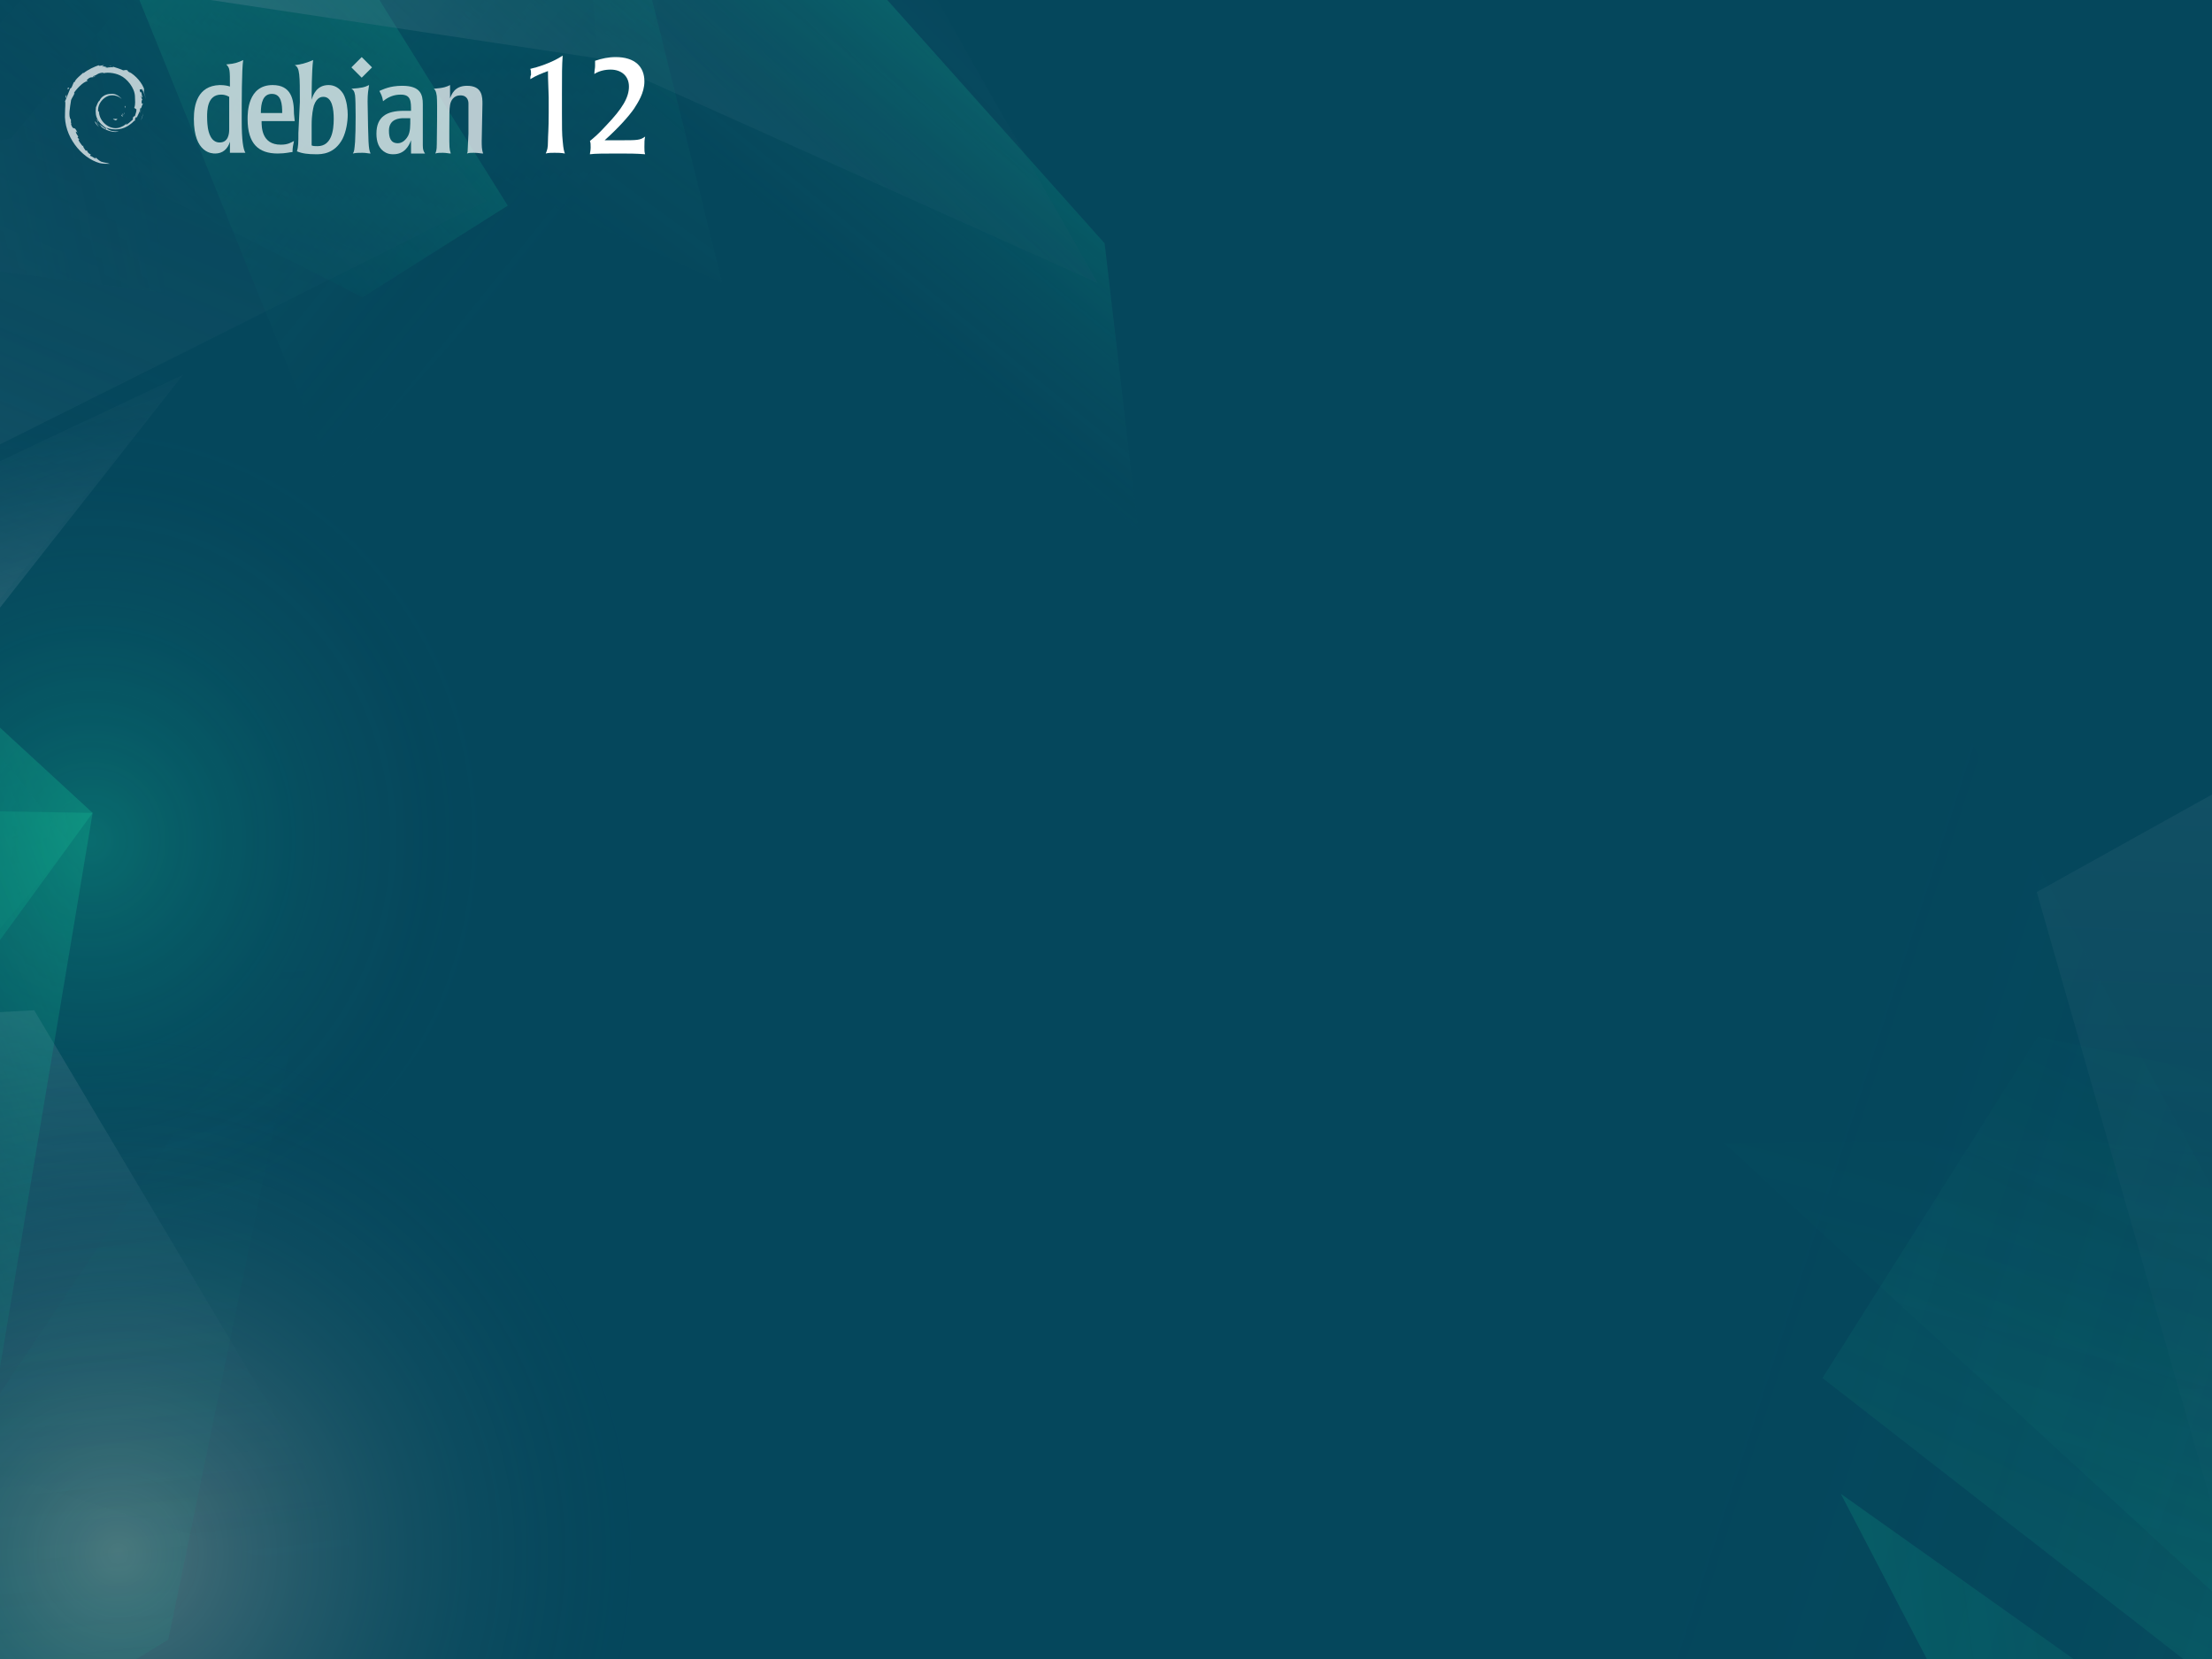
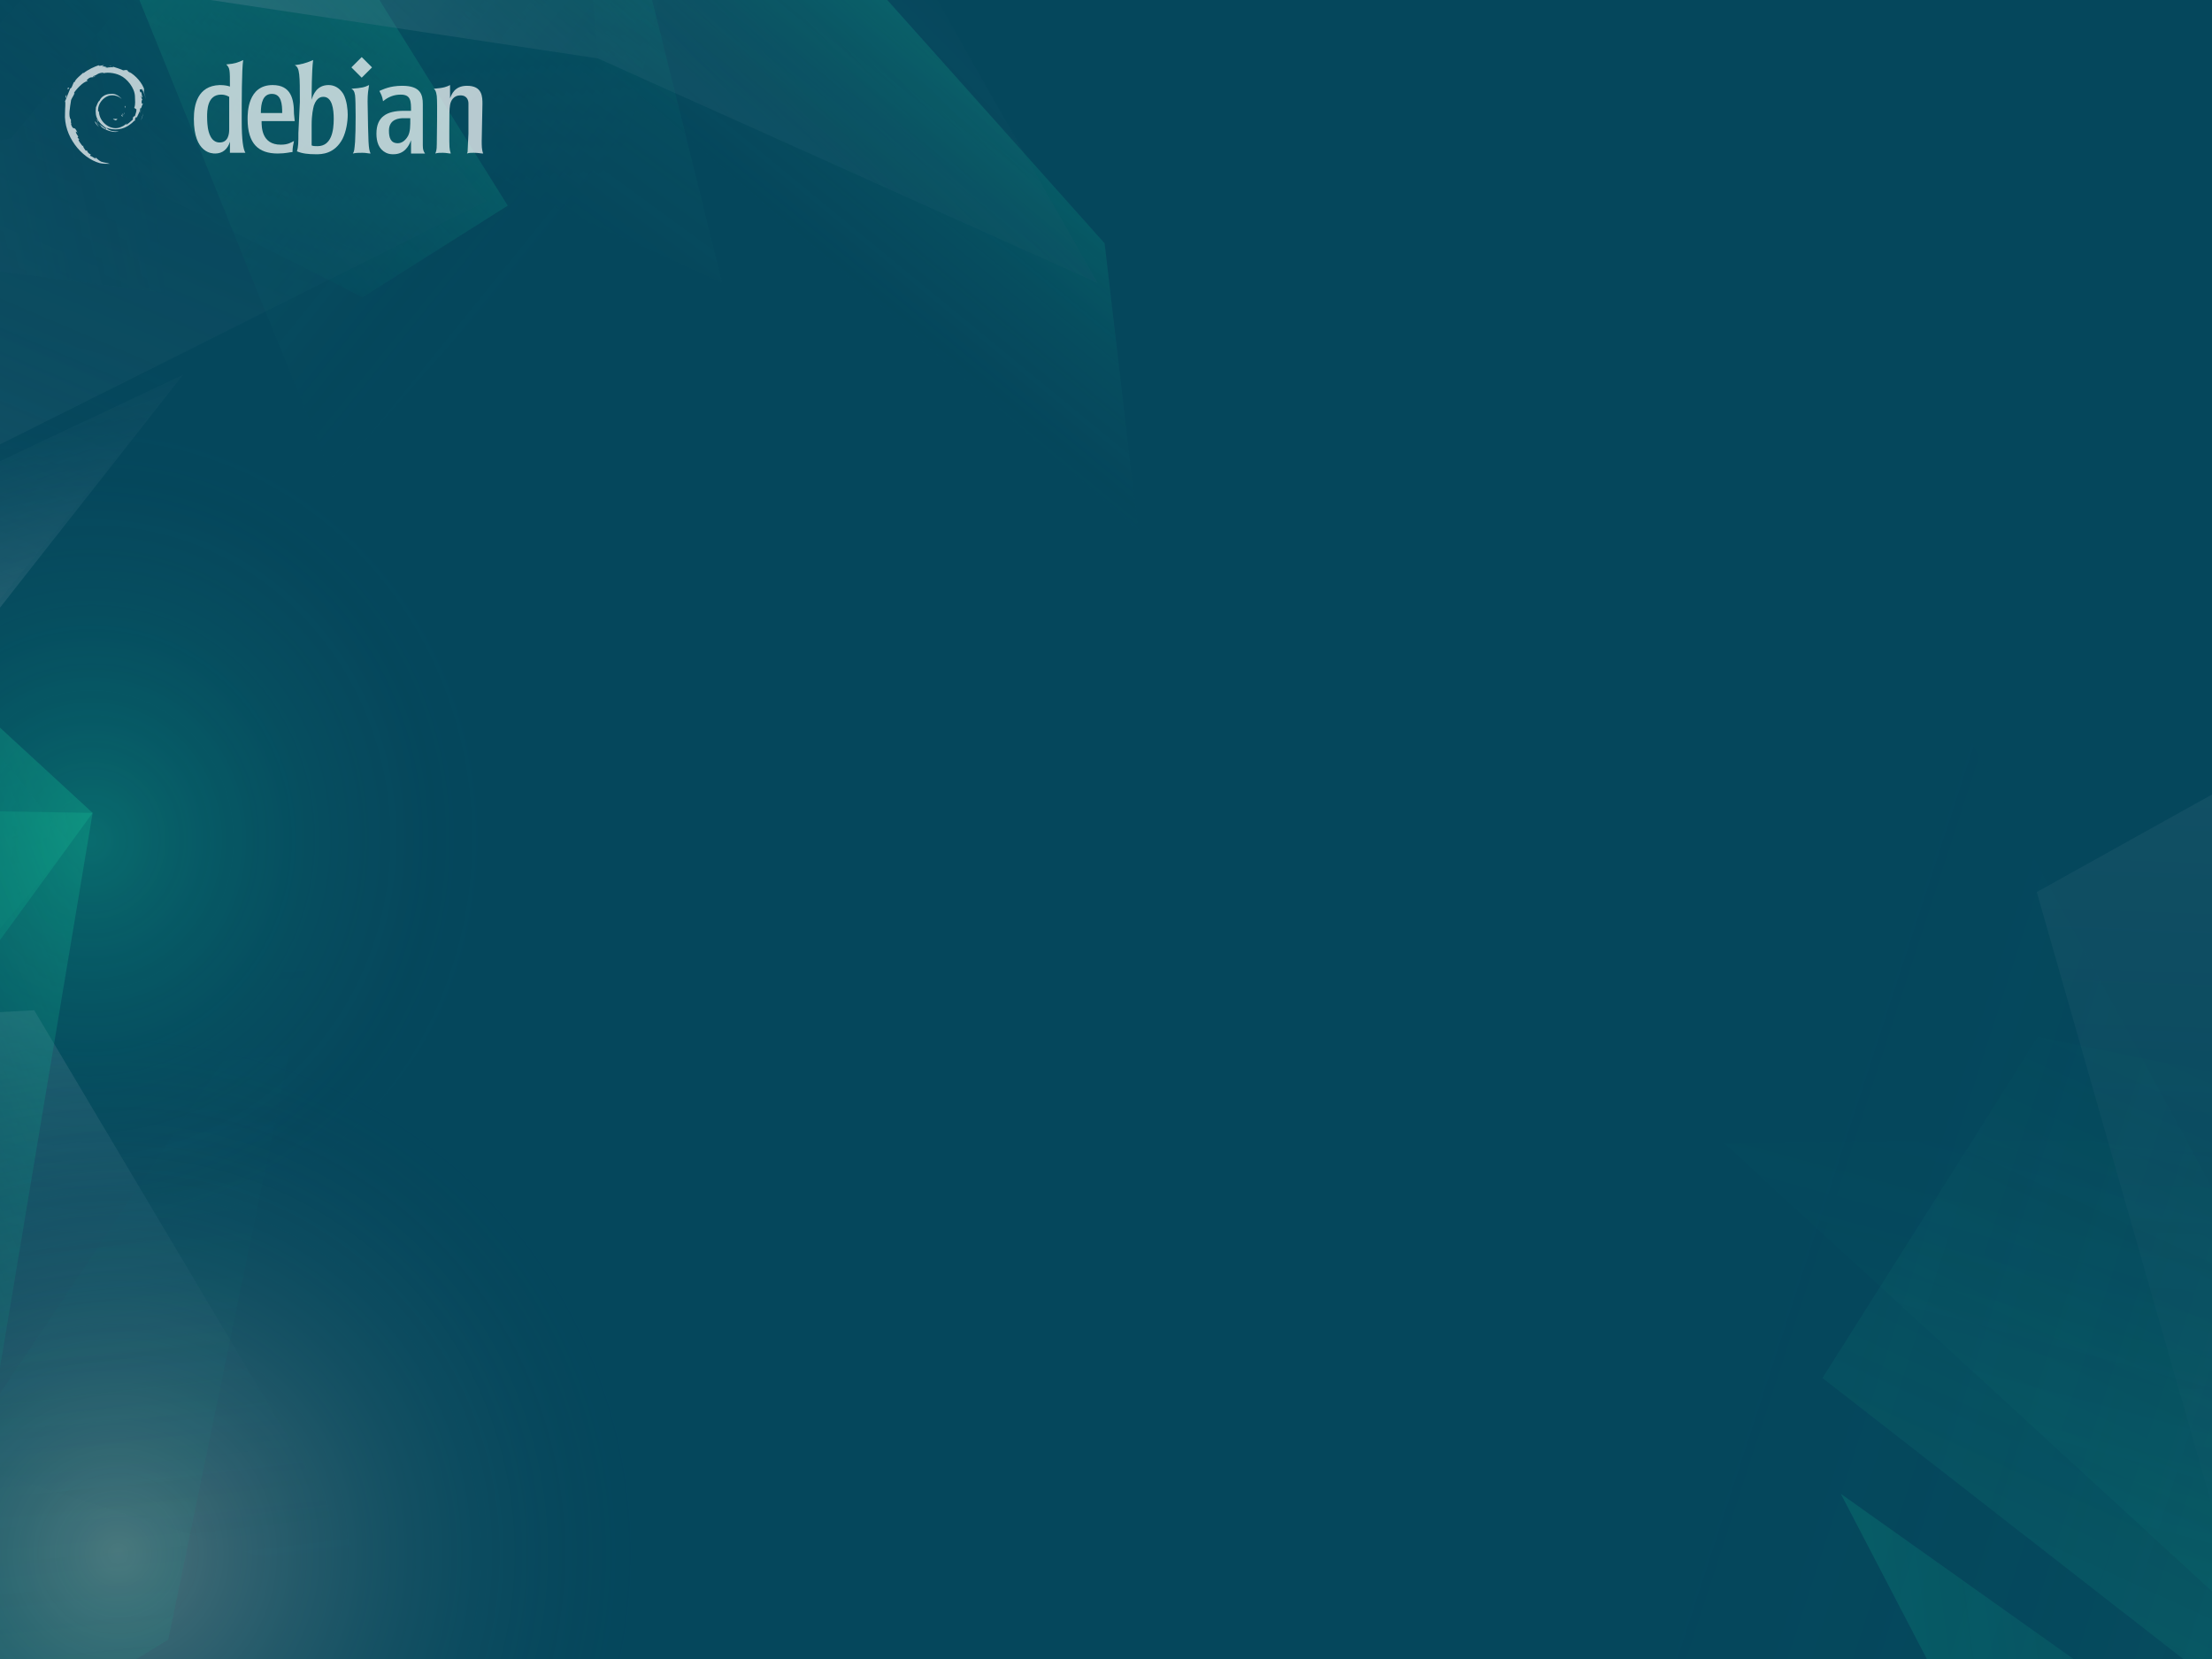
<svg xmlns="http://www.w3.org/2000/svg" xmlns:xlink="http://www.w3.org/1999/xlink" version="1.1" id="Calque_1" x="0px" y="0px" viewBox="0 0 640 480" xml:space="preserve" width="640" height="480">
  <defs id="defs299">
	
	
	
	
	
	
	
	
	
	
</defs>
  <style type="text/css" id="style2">
	.st0{clip-path:url(#SVGID_00000071542680988731292510000018439444353402814855_);fill:#05475C;}
	
		.st1{opacity:0.34;clip-path:url(#SVGID_00000085243690974273077900000011262416615712914086_);fill:url(#SVGID_00000072263354255047025890000013102887253426642863_);enable-background:new    ;}
	.st2{opacity:0.62;clip-path:url(#SVGID_00000139263100654146983480000006272638575328240532_);}
	.st3{opacity:0.34;fill:url(#SVGID_00000045611204893073885370000013269894862223475083_);enable-background:new    ;}
	.st4{opacity:0.34;fill:url(#SVGID_00000054236302322912223680000011333075200813354640_);enable-background:new    ;}
	.st5{opacity:0.34;fill:url(#SVGID_00000158735472467642101810000000793218095674454194_);enable-background:new    ;}
	.st6{opacity:0.34;fill:url(#SVGID_00000054970471622626129120000008582124000012569240_);enable-background:new    ;}
	.st7{opacity:0.34;fill:url(#SVGID_00000045617802322581885590000017117540530357481360_);enable-background:new    ;}
	.st8{opacity:0.34;fill:url(#SVGID_00000124133830351364159410000008068205573473757342_);enable-background:new    ;}
	.st9{opacity:0.34;fill:url(#SVGID_00000051346993954363826760000011407196415412533382_);enable-background:new    ;}
	.st10{opacity:0.34;fill:url(#SVGID_00000063623669021493640110000018074073609943828114_);enable-background:new    ;}
	.st11{opacity:0.34;fill:url(#SVGID_00000138556549459028127130000003696275348898269369_);enable-background:new    ;}
	.st12{opacity:0.34;fill:url(#SVGID_00000060004861970399718470000002238426018333512604_);enable-background:new    ;}
	.st13{opacity:0.34;fill:url(#SVGID_00000157994359395559826260000002190328101612711833_);enable-background:new    ;}
	.st14{opacity:0.34;fill:url(#SVGID_00000181060483116497177010000001648719923621255096_);enable-background:new    ;}
	.st15{opacity:0.34;fill:url(#SVGID_00000142167235154887979020000015085480388107477919_);enable-background:new    ;}
	.st16{opacity:0.34;fill:url(#SVGID_00000116947656910957083370000005132929159132619418_);enable-background:new    ;}
	.st17{opacity:0.34;fill:url(#SVGID_00000134969063157967053530000008838084406334665614_);enable-background:new    ;}
	
		.st18{opacity:0.12;clip-path:url(#SVGID_00000120519090003817143430000014751369527957968025_);fill:url(#SVGID_00000011004778891925810190000008121571088870855059_);enable-background:new    ;}
	
		.st19{opacity:0.12;clip-path:url(#SVGID_00000106111662013024606810000002717633970611550118_);fill:url(#SVGID_00000153683716182026096470000000023037524271700882_);enable-background:new    ;}
	
		.st20{opacity:0.12;clip-path:url(#SVGID_00000183956590612873169660000011894962313201843359_);fill:url(#SVGID_00000147220390516172396170000012946237539661199800_);enable-background:new    ;}
	
		.st21{opacity:0.12;clip-path:url(#SVGID_00000178191628775191767390000013712267012513785221_);fill:url(#SVGID_00000106146033874241472050000009689421648898431387_);enable-background:new    ;}
	
		.st22{opacity:0.12;clip-path:url(#SVGID_00000115510380845737719310000014559970347469282492_);fill:url(#SVGID_00000154425343835058534630000004520284171995681201_);enable-background:new    ;}
	
		.st23{opacity:0.12;clip-path:url(#SVGID_00000140704734525756634240000016841742932993985411_);fill:url(#SVGID_00000085238650639896445010000005588782577886782651_);enable-background:new    ;}
	.st24{clip-path:url(#SVGID_00000139981739315308956980000010868997781734064258_);}
	.st25{opacity:0.71;}
	.st26{fill:#FFFFFF;}
</style>
  <g id="g12" transform="matrix(1,0,0,1.002021,0,-0.9811901)">
    <defs id="defs5">
      <rect id="SVGID_1_" y="0" width="640" height="484.6" x="0" />
    </defs>
    <clipPath id="SVGID_00000165221556703780916170000010866235547332093090_">
      <use xlink:href="#SVGID_1_" style="overflow:visible" id="use7" x="0" y="0" width="100%" height="100%" />
    </clipPath>
    <rect y="0.9" style="fill:#05475c" width="640" height="484.6" clip-path="url(#SVGID_00000165221556703780916170000010866235547332093090_)" id="rect10" x="0" />
  </g>
  <g id="g27">
    <defs id="defs15">
      <rect id="SVGID_00000069388754183686928800000004629736924644173729_" y="0" width="640" height="483.7" x="0" />
    </defs>
    <clipPath id="SVGID_00000155132189810832442100000017548490820549518009_">
      <use xlink:href="#SVGID_00000069388754183686928800000004629736924644173729_" style="overflow:visible" id="use17" x="0" y="0" width="100%" height="100%" />
    </clipPath>
    <radialGradient id="SVGID_00000051382217558699162500000002818355917924127389_" cx="67.32" cy="10279.84" r="301.8" gradientTransform="matrix(0.5,0,0,0.5,0.5399,-4690.42)" gradientUnits="userSpaceOnUse">
      <stop offset="0" style="stop-color:#DAC9BA" id="stop20" />
      <stop offset="1" style="stop-color:#05475C;stop-opacity:0" id="stop22" />
    </radialGradient>
    <circle style="opacity:0.34;fill:url(#SVGID_00000051382217558699162500000002818355917924127389_);enable-background:new" cx="34.2" cy="449.5" r="150.9" clip-path="url(#SVGID_00000155132189810832442100000017548490820549518009_)" id="circle25" />
  </g>
  <g id="g142">
    <defs id="defs30">
      <rect id="SVGID_00000124148156101187928870000002935036004658084790_" y="0" width="640" height="483.7" x="0" />
    </defs>
    <clipPath id="SVGID_00000009557460816904590930000007797994413251903375_">
      <use xlink:href="#SVGID_00000124148156101187928870000002935036004658084790_" style="overflow:visible" id="use32" x="0" y="0" width="100%" height="100%" />
    </clipPath>
    <g style="opacity:0.62" clip-path="url(#SVGID_00000009557460816904590930000007797994413251903375_)" id="g140">
      <radialGradient id="SVGID_00000070817965774873609210000009896994520112849083_" cx="-1719.893" cy="5956.866" r="113.8" gradientTransform="matrix(0.8642,0.5228,-0.5025,0.9115,4505.902,-4287.307)" gradientUnits="userSpaceOnUse">
        <stop offset="0" style="stop-color:#18F5B0" id="stop35" />
        <stop offset="1" style="stop-color:#05475C;stop-opacity:0" id="stop37" />
      </radialGradient>
      <ellipse style="opacity:0.34;fill:url(#SVGID_00000070817965774873609210000009896994520112849083_);enable-background:new" cx="26.8" cy="237.4" rx="113.8" ry="119.2" id="ellipse40" />
      <linearGradient id="SVGID_00000101795260509640636020000012437242171126501814_" gradientUnits="userSpaceOnUse" x1="2583.596" y1="-454.256" x2="2712.896" y2="-454.256" gradientTransform="matrix(-0.7151,0.699,-0.5383,-0.5506,1717.192,-2081.85)">
        <stop offset="0" style="stop-color:#18F5B0" id="stop42" />
        <stop offset="1" style="stop-color:#05475C;stop-opacity:0" id="stop44" />
      </linearGradient>
      <polygon style="opacity:0.34;fill:url(#SVGID_00000101795260509640636020000012437242171126501814_);enable-background:new" points="104.9,86 -16.5,24.6 56,-86.2 146.9,59.5 " id="polygon47" />
      <linearGradient id="SVGID_00000106859585145232098850000002955945112293633935_" gradientUnits="userSpaceOnUse" x1="178.072" y1="3684.518" x2="356.278" y2="3684.518" gradientTransform="matrix(0.7774,0.629,-0.629,0.7774,2201.909,-3021.494)">
        <stop offset="0" style="stop-color:#18F5B0" id="stop49" />
        <stop offset="1" style="stop-color:#05475C;stop-opacity:0" id="stop51" />
      </linearGradient>
      <polygon style="opacity:0.34;fill:url(#SVGID_00000106859585145232098850000002955945112293633935_);enable-background:new" points="118.4,-54.5 196.9,-28.1 181.1,42.5 96.2,138.1 39,-3.3 56,-86.2 " id="polygon54" />
      <linearGradient id="SVGID_00000169530912143375906700000000621875339329320109_" gradientUnits="userSpaceOnUse" x1="-6531.374" y1="1569.223" x2="-6201.43" y2="1569.223" gradientTransform="matrix(0.3915,-0.9202,0.9202,0.3915,1042.983,-6363.4)">
        <stop offset="0" style="stop-color:#AABDCB" id="stop56" />
        <stop offset="1" style="stop-color:#05475C;stop-opacity:0" id="stop58" />
      </linearGradient>
      <polygon style="opacity:0.34;fill:url(#SVGID_00000169530912143375906700000000621875339329320109_);enable-background:new" points="140.7,58.2 -175.4,216.3 -63.2,75.8 49,-46.8 " id="polygon61" />
      <linearGradient id="SVGID_00000045578667995824677480000012118072077176775348_" gradientUnits="userSpaceOnUse" x1="6759.1" y1="1273.737" x2="6901.831" y2="1273.737" gradientTransform="matrix(-0.3483,0.5724,-0.7648,-0.6285,3595.49,-3079.323)">
        <stop offset="0" style="stop-color:#18F5B0" id="stop63" />
        <stop offset="1" style="stop-color:#05475C;stop-opacity:0" id="stop65" />
      </linearGradient>
      <polygon style="opacity:0.34;fill:url(#SVGID_00000045578667995824677480000012118072077176775348_);enable-background:new" points="162.5,-105.5 319.6,70.4 329.3,153.4 173,16.9 " id="polygon68" />
      <linearGradient id="SVGID_00000132079007386204810610000001991809070636413312_" gradientUnits="userSpaceOnUse" x1="-3473.512" y1="1871.917" x2="-3272.817" y2="1871.917" gradientTransform="matrix(0.7151,-0.699,0.699,0.7151,1303.797,-3678.475)">
        <stop offset="0" style="stop-color:#AABDCB" id="stop70" />
        <stop offset="1" style="stop-color:#05475C;stop-opacity:0" id="stop72" />
      </linearGradient>
      <polygon style="opacity:0.34;fill:url(#SVGID_00000132079007386204810610000001991809070636413312_);enable-background:new" points="200,-125.7 317.6,81.9 173,16.9 39,-3.3 107.6,-47.4 " id="polygon75" />
      <linearGradient id="SVGID_00000165940415883816199490000002652170903267179168_" gradientUnits="userSpaceOnUse" x1="4172.024" y1="945.669" x2="4326.376" y2="945.669" gradientTransform="matrix(-0.5898,0.8076,-0.8076,-0.5898,3412.541,-2898.332)">
        <stop offset="0" style="stop-color:#18F5B0" id="stop77" />
        <stop offset="1" style="stop-color:#05475C;stop-opacity:0" id="stop79" />
      </linearGradient>
      <polygon style="opacity:0.34;fill:url(#SVGID_00000165940415883816199490000002652170903267179168_);enable-background:new" points="209,81.9 154.1,56.9 3.2,-30.7 162.5,-105.5 " id="polygon82" />
      <linearGradient id="SVGID_00000079460277199837384410000007256434529950953905_" gradientUnits="userSpaceOnUse" x1="-5700.852" y1="-3731.878" x2="-5460.108" y2="-3731.878" gradientTransform="matrix(-0.2682,-0.9634,1.0501,-0.2924,2347.929,-6172.313)">
        <stop offset="0" style="stop-color:#18F5B0" id="stop84" />
        <stop offset="1" style="stop-color:#05475C;stop-opacity:0" id="stop86" />
      </linearGradient>
      <polygon style="opacity:0.34;fill:url(#SVGID_00000079460277199837384410000007256434529950953905_);enable-background:new" points="-134,300.3 -44.9,162 20.4,244.3 -142.9,439.2 " id="polygon89" />
      <linearGradient id="SVGID_00000096769642374833351560000001367799226074404744_" gradientUnits="userSpaceOnUse" x1="5079.205" y1="-3976.731" x2="5331.474" y2="-3976.731" gradientTransform="matrix(-0.9257,0.3783,-0.3783,-0.9257,3221.536,-5374.097)">
        <stop offset="0" style="stop-color:#18F5B0" id="stop91" />
        <stop offset="1" style="stop-color:#05475C;stop-opacity:0" id="stop93" />
      </linearGradient>
      <polygon style="opacity:0.34;fill:url(#SVGID_00000096769642374833351560000001367799226074404744_);enable-background:new" points="-63.8,359.6 -137.5,401 -195.5,358.1 -215.7,220.3 -17.3,194.6 26.8,235.2 " id="polygon96" />
      <linearGradient id="SVGID_00000029728178370301967340000011235284565816107184_" gradientUnits="userSpaceOnUse" x1="-9159.013" y1="-5494.31" x2="-8863.603" y2="-5494.31" gradientTransform="matrix(-0.2347,-0.2596,0.879,-0.2953,2621.828,-3787.293)">
        <stop offset="0" style="stop-color:#AABDCB" id="stop98" />
        <stop offset="1" style="stop-color:#05475C;stop-opacity:0" id="stop100" />
      </linearGradient>
      <polygon style="opacity:0.34;fill:url(#SVGID_00000029728178370301967340000011235284565816107184_);enable-background:new" points="-16.5,196.8 -192.8,291.1 -175.4,216.3 53,108.4 " id="polygon103" />
      <linearGradient id="SVGID_00000161595143950144110780000017925993887690476720_" gradientUnits="userSpaceOnUse" x1="5745.105" y1="2944.087" x2="6341.534" y2="2944.087" gradientTransform="matrix(0.1765,0.3022,-0.9209,0.1087,1598.376,-1774.405)">
        <stop offset="0" style="stop-color:#AABDCB" id="stop105" />
        <stop offset="1" style="stop-color:#05475C;stop-opacity:0" id="stop107" />
      </linearGradient>
      <polygon style="opacity:0.34;fill:url(#SVGID_00000161595143950144110780000017925993887690476720_);enable-background:new" points="-134,300.3 9.9,292.3 110.4,461.4 -145.2,381 " id="polygon110" />
      <linearGradient id="SVGID_00000083799099488186877740000001427691366751589030_" gradientUnits="userSpaceOnUse" x1="-6531.374" y1="1531.231" x2="-6342.674" y2="1531.231" gradientTransform="matrix(0.3915,-0.9202,0.9202,0.3915,1042.983,-6363.4)">
        <stop offset="0" style="stop-color:#AABDCB" id="stop112" />
        <stop offset="1" style="stop-color:#05475C;stop-opacity:0" id="stop114" />
      </linearGradient>
      <polygon style="opacity:0.34;fill:url(#SVGID_00000083799099488186877740000001427691366751589030_);enable-background:new" points="53,108.4 -17.3,194.6 -175.4,216.3 -126.2,62.5 " id="polygon117" />
      <radialGradient id="SVGID_00000062186679139829515360000008929432546328608678_" cx="-3802.375" cy="-2018.922" r="119.51" gradientTransform="matrix(1,0,0,-1,0,-3076.84)" gradientUnits="userSpaceOnUse">
        <stop offset="0" style="stop-color:#18F5B0" id="stop119" />
        <stop offset="1" style="stop-color:#05475C;stop-opacity:0" id="stop121" />
      </radialGradient>
      <ellipse style="opacity:0.34;fill:url(#SVGID_00000062186679139829515360000008929432546328608678_);enable-background:new" cx="96.2" cy="13.7" rx="119.5" ry="125.2" id="ellipse124" />
      <linearGradient id="SVGID_00000024690754393631733010000011044239768892776096_" gradientUnits="userSpaceOnUse" x1="5079.205" y1="-4032.742" x2="5272.642" y2="-4032.742" gradientTransform="matrix(-0.9257,0.3783,-0.3783,-0.9257,3221.536,-5374.097)">
        <stop offset="0" style="stop-color:#18F5B0" id="stop126" />
        <stop offset="1" style="stop-color:#05475C;stop-opacity:0" id="stop128" />
      </linearGradient>
      <polygon style="opacity:0.34;fill:url(#SVGID_00000024690754393631733010000011044239768892776096_);enable-background:new" points="-63.8,359.6 -127,370.2 -147.1,232.3 26.8,235.2 -5.4,428 " id="polygon131" />
      <linearGradient id="SVGID_00000050656969083910025690000008598441663246236579_" gradientUnits="userSpaceOnUse" x1="-2724.929" y1="3967.876" x2="-2549.892" y2="3967.876" gradientTransform="matrix(0.9797,-0.2004,0.2004,0.9797,1750.778,-4358.549)">
        <stop offset="0" style="stop-color:#AABDCB" id="stop133" />
        <stop offset="1" style="stop-color:#05475C;stop-opacity:0" id="stop135" />
      </linearGradient>
      <polygon style="opacity:0.34;fill:url(#SVGID_00000050656969083910025690000008598441663246236579_);enable-background:new" points="47.6,84.7 -126.2,62.5 3.2,40 39,-3.3 " id="polygon138" />
    </g>
  </g>
  <g id="g157">
    <defs id="defs145">
      <rect id="SVGID_00000031195912240633887000000004079428614401632700_" y="0" width="640" height="483.7" x="0" />
    </defs>
    <clipPath id="SVGID_00000151507511927978965780000002387878401372756407_">
      <use xlink:href="#SVGID_00000031195912240633887000000004079428614401632700_" style="overflow:visible" id="use147" x="0" y="0" width="100%" height="100%" />
    </clipPath>
    <linearGradient id="SVGID_00000033359048294171688790000000775581327429353636_" gradientUnits="userSpaceOnUse" x1="-6938.33" y1="1131.651" x2="-6649.232" y2="1131.651" gradientTransform="matrix(0.4172,-0.9088,0.9088,0.4172,2531.265,-6215.465)">
      <stop offset="0" style="stop-color:#18F5B0" id="stop150" />
      <stop offset="1" style="stop-color:#05475C;stop-opacity:0" id="stop152" />
    </linearGradient>
    <polygon style="opacity:0.12;fill:url(#SVGID_00000033359048294171688790000000775581327429353636_);enable-background:new" points="589.6,300 943.4,371.9 840.8,642.9 527.3,398.7 " clip-path="url(#SVGID_00000151507511927978965780000002387878401372756407_)" id="polygon155" />
  </g>
  <g id="g172">
    <defs id="defs160">
      <rect id="SVGID_00000130622640253779499030000006957545591170167218_" y="0" width="640" height="483.7" x="0" />
    </defs>
    <clipPath id="SVGID_00000038377279451847958660000013948159711101587628_">
      <use xlink:href="#SVGID_00000130622640253779499030000006957545591170167218_" style="overflow:visible" id="use162" x="0" y="0" width="100%" height="100%" />
    </clipPath>
    <linearGradient id="SVGID_00000073712156955919745150000018014436835206889603_" gradientUnits="userSpaceOnUse" x1="58.76" y1="-5871.887" x2="421.164" y2="-5871.887" gradientTransform="matrix(-0.9511,-0.3089,0.3089,-0.9511,2700.223,-5034.028)">
      <stop offset="0" style="stop-color:#18F5B0" id="stop165" />
      <stop offset="1" style="stop-color:#05475C;stop-opacity:0" id="stop167" />
    </linearGradient>
    <polygon style="opacity:0.12;fill:url(#SVGID_00000073712156955919745150000018014436835206889603_);enable-background:new" points="617.8,645.3 474.6,667.4 465.9,494.1 559.4,194.1 708.5,470.8 807.8,602.5 " clip-path="url(#SVGID_00000038377279451847958660000013948159711101587628_)" id="polygon170" />
  </g>
  <g id="g187">
    <defs id="defs175">
      <rect id="SVGID_00000118376838458325678060000015855036868445107350_" y="0" width="640" height="483.7" x="0" />
    </defs>
    <clipPath id="SVGID_00000110459491631553875290000010150341677443506576_">
      <use xlink:href="#SVGID_00000118376838458325678060000015855036868445107350_" style="overflow:visible" id="use177" x="0" y="0" width="100%" height="100%" />
    </clipPath>
    <linearGradient id="SVGID_00000103971786709948536080000001973379522257999801_" gradientUnits="userSpaceOnUse" x1="2613.928" y1="4164.149" x2="3052.942" y2="4164.149" gradientTransform="matrix(-0.03594599,0.9994,-0.9994,-0.03594599,4979.091,-2328.887)">
      <stop offset="0" style="stop-color:#AABDCB" id="stop180" />
      <stop offset="1" style="stop-color:#05475C;stop-opacity:0" id="stop182" />
    </linearGradient>
    <polygon style="opacity:0.12;fill:url(#SVGID_00000103971786709948536080000001973379522257999801_);enable-background:new" points="589.3,258.1 807.2,136.8 847.9,280.8 678.8,571.5 " clip-path="url(#SVGID_00000110459491631553875290000010150341677443506576_)" id="polygon185" />
  </g>
  <g id="g202">
    <defs id="defs190">
      <rect id="SVGID_00000116237745612361073240000006150465265803419285_" y="0" width="640" height="483.7" x="0" />
    </defs>
    <clipPath id="SVGID_00000145058946190271890110000017138466978116788627_">
      <use xlink:href="#SVGID_00000116237745612361073240000006150465265803419285_" style="overflow:visible" id="use192" x="0" y="0" width="100%" height="100%" />
    </clipPath>
    <linearGradient id="SVGID_00000030448420059369570490000000840399102467860385_" gradientUnits="userSpaceOnUse" x1="-5329.144" y1="523.466" x2="-5071.44" y2="523.466" gradientTransform="matrix(0.2612,-0.9653,0.9653,0.2612,1525.563,-4714.748)">
      <stop offset="0" style="stop-color:#18F5B0" id="stop195" />
      <stop offset="1" style="stop-color:#05475C;stop-opacity:0" id="stop197" />
    </linearGradient>
    <polygon style="opacity:0.12;fill:url(#SVGID_00000030448420059369570490000000840399102467860385_);enable-background:new" points="498.9,330.8 602.4,329.8 896,368.8 803.7,610.8 " clip-path="url(#SVGID_00000145058946190271890110000017138466978116788627_)" id="polygon200" />
  </g>
  <g id="g217">
    <defs id="defs205">
      <rect id="SVGID_00000101074714170627461240000013138533359750141568_" y="0" width="640" height="483.7" x="0" />
    </defs>
    <clipPath id="SVGID_00000116914092487373798290000001093053265067242669_">
      <use xlink:href="#SVGID_00000101074714170627461240000013138533359750141568_" style="overflow:visible" id="use207" x="0" y="0" width="100%" height="100%" />
    </clipPath>
    <linearGradient id="SVGID_00000017477945025455821640000013403267416503434134_" gradientUnits="userSpaceOnUse" x1="1120.393" y1="2872.018" x2="1397.709" y2="2872.018" gradientTransform="matrix(0.9919,-0.1269,0.1269,0.9919,-926.962,-2147.631)">
      <stop offset="0" style="stop-color:#18F5B0" id="stop210" />
      <stop offset="1" style="stop-color:#05475C;stop-opacity:0" id="stop212" />
    </linearGradient>
    <polygon style="opacity:0.12;fill:url(#SVGID_00000017477945025455821640000013403267416503434134_);enable-background:new" points="840.1,650.5 630.1,619.4 532.6,432.2 " clip-path="url(#SVGID_00000116914092487373798290000001093053265067242669_)" id="polygon215" />
  </g>
  <g id="g232">
    <defs id="defs220">
      <rect id="SVGID_00000003815786949138481970000001745649588036378536_" y="0" width="640" height="483.7" x="0" />
    </defs>
    <clipPath id="SVGID_00000052802962437109526920000015325253674162927752_">
      <use xlink:href="#SVGID_00000003815786949138481970000001745649588036378536_" style="overflow:visible" id="use222" x="0" y="0" width="100%" height="100%" />
    </clipPath>
    <linearGradient id="SVGID_00000175296180110522475230000004885647257872674460_" gradientUnits="userSpaceOnUse" x1="-4937.002" y1="-1044.081" x2="-4651.346" y2="-1044.081" gradientTransform="matrix(-0.09480336,-0.9955,0.9955,-0.09480336,573.8284,-4451.933)">
      <stop offset="0" style="stop-color:#18F5B0" id="stop225" />
      <stop offset="1" style="stop-color:#05475C;stop-opacity:0" id="stop227" />
    </linearGradient>
    <polygon style="opacity:0.12;fill:url(#SVGID_00000175296180110522475230000004885647257872674460_);enable-background:new" points="91.6,266.4 48.7,474.4 -113.7,572.9 " clip-path="url(#SVGID_00000052802962437109526920000015325253674162927752_)" id="polygon230" />
  </g>
  <g id="g292" transform="matrix(2.130031,0,0,2.130031,-8.451195,-952.4366)">
    <defs id="defs235">
      <rect id="SVGID_00000105414853600283290720000017360153226701225652_" y="0" width="640" height="483.7" x="0" />
    </defs>
    <clipPath id="SVGID_00000065040548837432246740000015681463041764845981_">
      <use xlink:href="#SVGID_00000105414853600283290720000017360153226701225652_" style="overflow:visible" id="use237" x="0" y="0" width="100%" height="100%" />
    </clipPath>
    <g clip-path="url(#SVGID_00000065040548837432246740000015681463041764845981_)" id="g290">
      <g class="st25" id="g264">
        <path class="st26" d="m 19.4,463.3 c -0.2,0 0,0.1 0.3,0.2 0.1,-0.1 0.2,-0.1 0.2,-0.2 -0.1,0 -0.3,0 -0.5,0" id="path240" />
        <path class="st26" d="m 20.6,463 c 0.1,-0.2 0.2,-0.4 0.3,-0.6 0,0.1 -0.1,0.3 -0.2,0.4 -0.4,0.3 0,-0.2 0,-0.3 -0.5,0.6 -0.1,0.3 -0.1,0.5" id="path242" />
        <path class="st26" d="m 21,461.8 c 0,-0.4 -0.1,-0.3 -0.1,-0.1 0.1,0 0.1,0.3 0.1,0.1" id="path244" />
        <path class="st26" d="m 18.5,456.3 c 0.1,0 0.3,0 0.2,0.1 0.2,-0.1 0.2,-0.1 -0.2,-0.1" id="path246" />
        <path class="st26" d="m 18.8,456.4 v 0 0 0" id="path248" />
        <path class="st26" d="m 22.5,462 c 0,0.4 -0.1,0.5 -0.2,0.9 l -0.2,0.1 c -0.2,0.3 0,0.2 -0.1,0.4 -0.2,0.2 -0.8,0.7 -0.9,0.7 -0.1,0 0.1,-0.1 0.1,-0.2 -0.3,0.2 -0.3,0.3 -0.8,0.5 v 0 c -1.3,0.6 -3,-0.6 -3,-2.2 0,0.1 0,0.1 -0.1,0.1 -0.1,-0.8 0.4,-1.6 1.1,-2 0.7,-0.4 1.6,-0.2 2.1,0.3 -0.3,-0.4 -0.9,-0.8 -1.5,-0.7 -0.7,0 -1.3,0.4 -1.5,0.9 -0.3,0.2 -0.4,0.8 -0.5,0.9 -0.2,1.5 0.4,2.1 1.3,2.8 0.2,0.1 0,0.1 0.1,0.2 -0.3,-0.2 -0.6,-0.4 -0.9,-0.7 0.1,0.2 0.3,0.4 0.4,0.5 -0.3,-0.1 -0.7,-0.7 -0.8,-0.8 0.5,0.9 2.1,1.6 3,1.3 -0.4,0 -0.9,0 -1.3,-0.2 -0.2,-0.1 -0.4,-0.3 -0.4,-0.3 1.1,0.4 2.3,0.3 3.3,-0.5 0.3,-0.2 0.5,-0.5 0.6,-0.5 -0.1,0.2 0,0.1 -0.1,0.2 0.3,-0.4 -0.1,-0.2 0.3,-0.7 l 0.1,0.2 c -0.1,-0.3 0.4,-0.7 0.4,-1.3 0.1,-0.2 0.1,0.2 0,0.6 0.2,-0.4 0,-0.5 0.1,-0.8 0,0.1 0.1,0.2 0.1,0.4 -0.1,-0.4 0.1,-0.7 0.2,-0.9 -0.1,0 -0.2,0.2 -0.2,-0.3 0,-0.2 0.1,-0.1 0.1,-0.2 0,0 -0.1,-0.2 -0.2,-0.5 0,-0.1 0.1,0.2 0.2,0.2 0,-0.2 -0.1,-0.4 -0.1,-0.6 -0.2,-0.4 -0.1,0.1 -0.2,-0.2 -0.2,-0.6 0.2,-0.1 0.2,-0.4 0.3,0.4 0.5,1.1 0.6,1.4 -0.1,-0.3 -0.2,-0.7 -0.3,-1 0.1,0 -0.1,-0.7 0.1,-0.2 -0.3,-1 -1.2,-2 -2.1,-2.5 0.1,0.1 0.2,0.2 0.2,0.2 -0.4,-0.3 -0.4,-0.3 -0.4,-0.4 -0.3,-0.1 -0.4,0 -0.6,0 -0.7,-0.3 -0.8,-0.3 -1.4,-0.5 v 0.1 c -0.4,-0.1 -0.5,0.1 -1,0 0,0 0.1,-0.1 0.3,-0.1 -0.4,0.1 -0.4,-0.1 -0.8,0 0.1,-0.1 0.2,-0.1 0.3,-0.2 -0.3,0 -0.8,0.2 -0.7,0 -0.6,0.2 -1.5,0.6 -2.1,1.1 V 457 c -0.3,0.3 -1.1,0.9 -1.2,1.3 H 14 c -0.1,0.2 -0.2,0.5 -0.3,0.7 -0.2,0.3 -0.3,0.1 -0.2,0.2 -0.3,0.7 -0.5,1.3 -0.7,1.7 0.1,0.2 0,0.9 0,1.6 -0.2,3.1 2.2,6.1 4.7,6.8 0.4,0.1 0.9,0.1 1.4,0.1 -0.6,-0.2 -0.6,-0.1 -1.2,-0.3 -0.4,-0.2 -0.5,-0.4 -0.8,-0.6 l 0.1,0.2 c -0.5,-0.2 -0.3,-0.2 -0.8,-0.4 l 0.1,-0.2 c -0.2,0 -0.5,-0.3 -0.5,-0.5 h -0.2 c -0.2,-0.3 -0.4,-0.5 -0.3,-0.7 l -0.1,0.1 c -0.1,-0.1 -0.9,-1.1 -0.4,-0.9 -0.1,-0.1 -0.2,-0.1 -0.3,-0.3 l 0.1,-0.1 c -0.2,-0.3 -0.4,-0.6 -0.3,-0.7 0.1,0.1 0.2,0.2 0.2,0.2 C 14,464 14,465.1 13.6,464 h 0.1 c -0.1,-0.1 -0.1,-0.2 -0.1,-0.3 v -0.3 c -0.4,-0.4 -0.1,-1.8 0,-2.5 0,-0.3 0.3,-0.6 0.5,-1.1 H 14 c 0.2,-0.4 1.3,-1.6 1.8,-1.6 0.2,-0.3 0,0 -0.1,-0.1 0.5,-0.6 0.7,-0.4 1.1,-0.5 0.4,-0.2 -0.3,0.1 -0.2,-0.1 0.7,-0.2 0.5,-0.4 1.4,-0.5 0.1,0.1 -0.2,0.1 -0.3,0.2 0.6,-0.3 1.8,-0.2 2.6,0.2 0.9,0.4 2,1.7 2,2.9 v 0 c 0,0.5 0.1,1 -0.1,1.5 l 0.3,0.2" id="path250" />
        <path class="st26" d="m 16.9,463.6 v 0.2 c 0.1,0.2 0.3,0.4 0.5,0.6 -0.2,-0.3 -0.3,-0.4 -0.5,-0.8" id="path252" />
        <path class="st26" d="m 17.3,463.6 c -0.1,-0.1 -0.1,-0.2 -0.2,-0.3 0,0.2 0.2,0.3 0.2,0.5 v -0.2" id="path254" />
        <path class="st26" d="m 23.5,462.2 v 0 c -0.1,0.5 -0.2,0.9 -0.4,1.3 0.1,-0.3 0.3,-0.8 0.4,-1.3" id="path256" />
        <path class="st26" d="m 18.6,456.2 c 0.2,-0.1 0.4,0 0.5,-0.1 -0.2,0 -0.4,0.1 -0.5,0.1 v 0" id="path258" />
        <path class="st26" d="m 13.2,459 c 0,0.3 -0.2,0.4 0.1,0.2 0.2,-0.3 -0.1,0 -0.1,-0.2" id="path260" />
        <path class="st26" d="m 12.9,460.5 c 0.1,-0.2 0.1,-0.3 0.1,-0.5 -0.2,0.3 -0.1,0.4 -0.1,0.5" id="path262" />
      </g>
      <g id="g288">
        <g class="st25" id="g280">
          <path class="st26" d="m 35.1,461.3 c 0,0 0,2.7 0,3.4 0,0.6 -0.1,1.8 -1.3,1.8 -1.2,0 -1.5,-1.4 -1.6,-2 -0.1,-0.7 -0.1,-1.3 -0.1,-1.5 0,-0.8 0,-3 1.9,-3 0.6,0 0.9,0.2 1.1,0.3 z m -4.8,2 c 0,4.7 2.5,4.7 2.9,4.7 1,0 1.7,-0.6 2,-1.6 v 1.5 c 0.3,0 0.6,0 1.2,0 0.2,0 0.3,0 0.5,0 0.1,0 0.3,0 0.4,0 -0.3,-0.5 -0.5,-1.7 -0.5,-4.4 0,-2.5 0,-6.9 0.2,-8.2 -0.6,0.3 -1.1,0.5 -2.3,0.6 0.5,0.5 0.5,0.7 0.5,3 -0.3,-0.1 -0.7,-0.2 -1.4,-0.2 -3,0.1 -3.5,2.7 -3.5,4.6" id="path266" />
          <path class="st26" d="m 39.4,462.5 c 0,-1.4 0.3,-2.6 1.5,-2.6 1.3,0 1.4,1.4 1.4,2.6 z m 4.5,0.1 c 0,-2 -0.4,-3.9 -2.9,-3.9 -3.4,0 -3.4,3.8 -3.4,4.6 0,3.4 1.5,4.7 4.1,4.7 1.1,0 1.7,-0.2 2,-0.2 0,-0.6 0.1,-1 0.2,-1.5 -0.4,0.2 -0.8,0.5 -1.8,0.5 -2.6,0 -2.6,-2.4 -2.6,-3.2 H 44 l -0.1,-1" id="path268" />
          <path class="st26" d="m 49.3,463.3 c 0,1.6 -0.3,3.7 -2.2,3.7 -0.3,0 -0.6,0 -0.8,-0.1 0,-0.6 0,-1.6 0,-2.8 0,-1.4 0.2,-2.2 0.3,-2.6 0.4,-1.2 1.1,-1.2 1.3,-1.2 1.2,0 1.4,1.7 1.4,3 z m -4.8,1.9 c 0,1.2 0,1.9 -0.2,2.5 0.7,0.3 1.5,0.4 2.6,0.4 0.7,0 2.5,0 3.6,-2.1 0.5,-1 0.7,-2.3 0.7,-3.3 0,-0.6 -0.1,-1.9 -0.6,-2.8 -0.5,-0.8 -1.2,-1.2 -2,-1.2 -1.6,0 -2.1,1.3 -2.3,2 0,-0.9 0,-3.8 0.2,-5.4 -1.1,0.5 -1.8,0.6 -2.5,0.7 0.7,0.3 0.7,1.4 0.7,5 l -0.2,4.2" id="path270" />
          <path class="st26" d="m 54.3,468 c -0.3,0 -0.6,-0.1 -1.1,-0.1 -0.5,0 -0.9,0 -1.3,0.1 0.2,-0.3 0.2,-0.5 0.3,-1.6 0.1,-1.5 0.1,-5.5 0,-6.3 -0.1,-0.6 -0.2,-0.7 -0.5,-0.9 1.4,-0.1 1.8,-0.2 2.4,-0.5 -0.1,0.7 -0.2,1.1 -0.2,2.2 0.1,5.8 0.1,6.4 0.4,7.1" id="path272" />
          <path class="st26" d="m 59.7,463.2 c 0,1.1 0,1.8 -0.3,2.4 -0.4,0.7 -0.9,1 -1.4,1 -1,0 -1.2,-0.8 -1.2,-1.7 0,-1.6 1.4,-1.7 2,-1.7 z m -4.6,2.1 c 0,1.1 0.3,2.1 1.3,2.6 0.4,0.2 0.8,0.2 1,0.2 1.5,0 2.1,-1.1 2.4,-1.9 0,0.7 0,1.2 0,1.8 0.3,0 0.6,0 1.1,0 0.3,0 0.6,0 0.8,0 -0.2,-0.3 -0.3,-0.5 -0.3,-1.1 0,-0.6 0,-1.3 0,-2.2 v -3.4 c 0,-1.3 -0.3,-2.5 -2.8,-2.5 -1.7,0 -2.6,0.5 -3.1,0.7 0.2,0.4 0.4,0.7 0.5,1.4 0.7,-0.6 1.5,-0.9 2.4,-0.9 1.4,0 1.4,0.9 1.4,2.2 -0.3,0 -0.6,0 -1,0 -2.3,0 -3.7,0.8 -3.7,3.1" id="path274" />
          <path class="st26" d="m 69.4,466.3 c 0,0.6 0,1.2 0.2,1.7 -0.4,0 -0.6,-0.1 -1.3,-0.1 -0.4,0 -0.6,0 -0.9,0.1 0.1,-0.2 0.1,-0.3 0.1,-0.6 0,-0.4 0.1,-1.7 0.1,-2.1 v -1.8 c 0,-0.8 0,-1.9 0,-2.3 0,-0.3 -0.1,-1.1 -1.1,-1.1 -0.9,0 -1.3,0.7 -1.4,1.3 -0.1,0.6 -0.1,1.2 -0.1,3.7 0,2.1 0,2.3 0.2,2.9 -0.3,0 -0.6,-0.1 -1.1,-0.1 -0.4,0 -0.7,0 -1,0.1 0.1,-0.3 0.2,-0.4 0.2,-1.3 0,-0.9 0.1,-5.4 0,-6.5 -0.1,-0.7 -0.2,-0.8 -0.4,-1 1.4,-0.1 1.8,-0.3 2.2,-0.5 v 1.8 c 0.2,-0.5 0.6,-1.7 2.3,-1.7 2.1,0 2.1,1.5 2.1,2.5 l -0.1,5" id="path276" />
          <path class="st26" d="m 54.5,456.3 -1.4,1.4 -1.4,-1.4 1.4,-1.4 1.4,1.4" id="path278" />
        </g>
-         <g id="g286">
-           <path class="st26" d="m 80.3,462.5 c 0,1.8 0,2.9 0.1,3.8 0.1,1.2 0.2,1.4 0.3,1.7 -0.5,-0.1 -1,-0.1 -1.4,-0.1 -0.5,0 -0.8,0 -1.2,0.1 0.2,-0.5 0.3,-0.7 0.3,-1.7 0,-0.7 0.1,-1.6 0.1,-3.8 v -2.1 c -0.1,-2.8 -0.1,-3 -0.1,-3.6 -0.8,0.3 -1.6,0.6 -2.4,1.1 0,-0.2 0,-0.4 0.1,-0.6 0,-0.3 0,-0.6 -0.1,-0.8 0.9,-0.2 2.9,-0.8 4.4,-1.8 -0.1,1.4 -0.1,2.4 -0.1,5.2 0,0 0,2.6 0,2.6 z" id="path282" />
-           <path class="st26" d="m 88.1,466.2 c 2.5,0 2.8,0 3.5,-0.5 -0.1,0.4 -0.1,0.8 -0.1,1.4 0,0.5 0,0.7 0.1,1 -1.2,-0.1 -2.3,-0.1 -3.5,-0.1 -1.8,0 -3.4,0 -4,0.1 0,-0.2 0.1,-0.5 0.1,-0.9 0,-0.4 0,-0.7 -0.1,-0.9 0.6,-0.5 1.1,-0.9 2.2,-2.1 2.2,-2.3 3.1,-3.8 3.1,-5.3 0,-1.4 -1,-2.3 -2.5,-2.3 -0.8,0 -1.6,0.2 -2.2,0.6 0,-0.4 0.1,-0.8 0.1,-1.1 0,-0.3 0,-0.6 0,-0.7 0.9,-0.3 1.8,-0.5 2.8,-0.5 2.6,0 3.9,1.3 3.9,3.3 0,1.6 -0.9,2.9 -1.4,3.7 -0.7,1 -2,2.5 -4,4.3 z" id="path284" />
-         </g>
      </g>
    </g>
  </g>
</svg>
